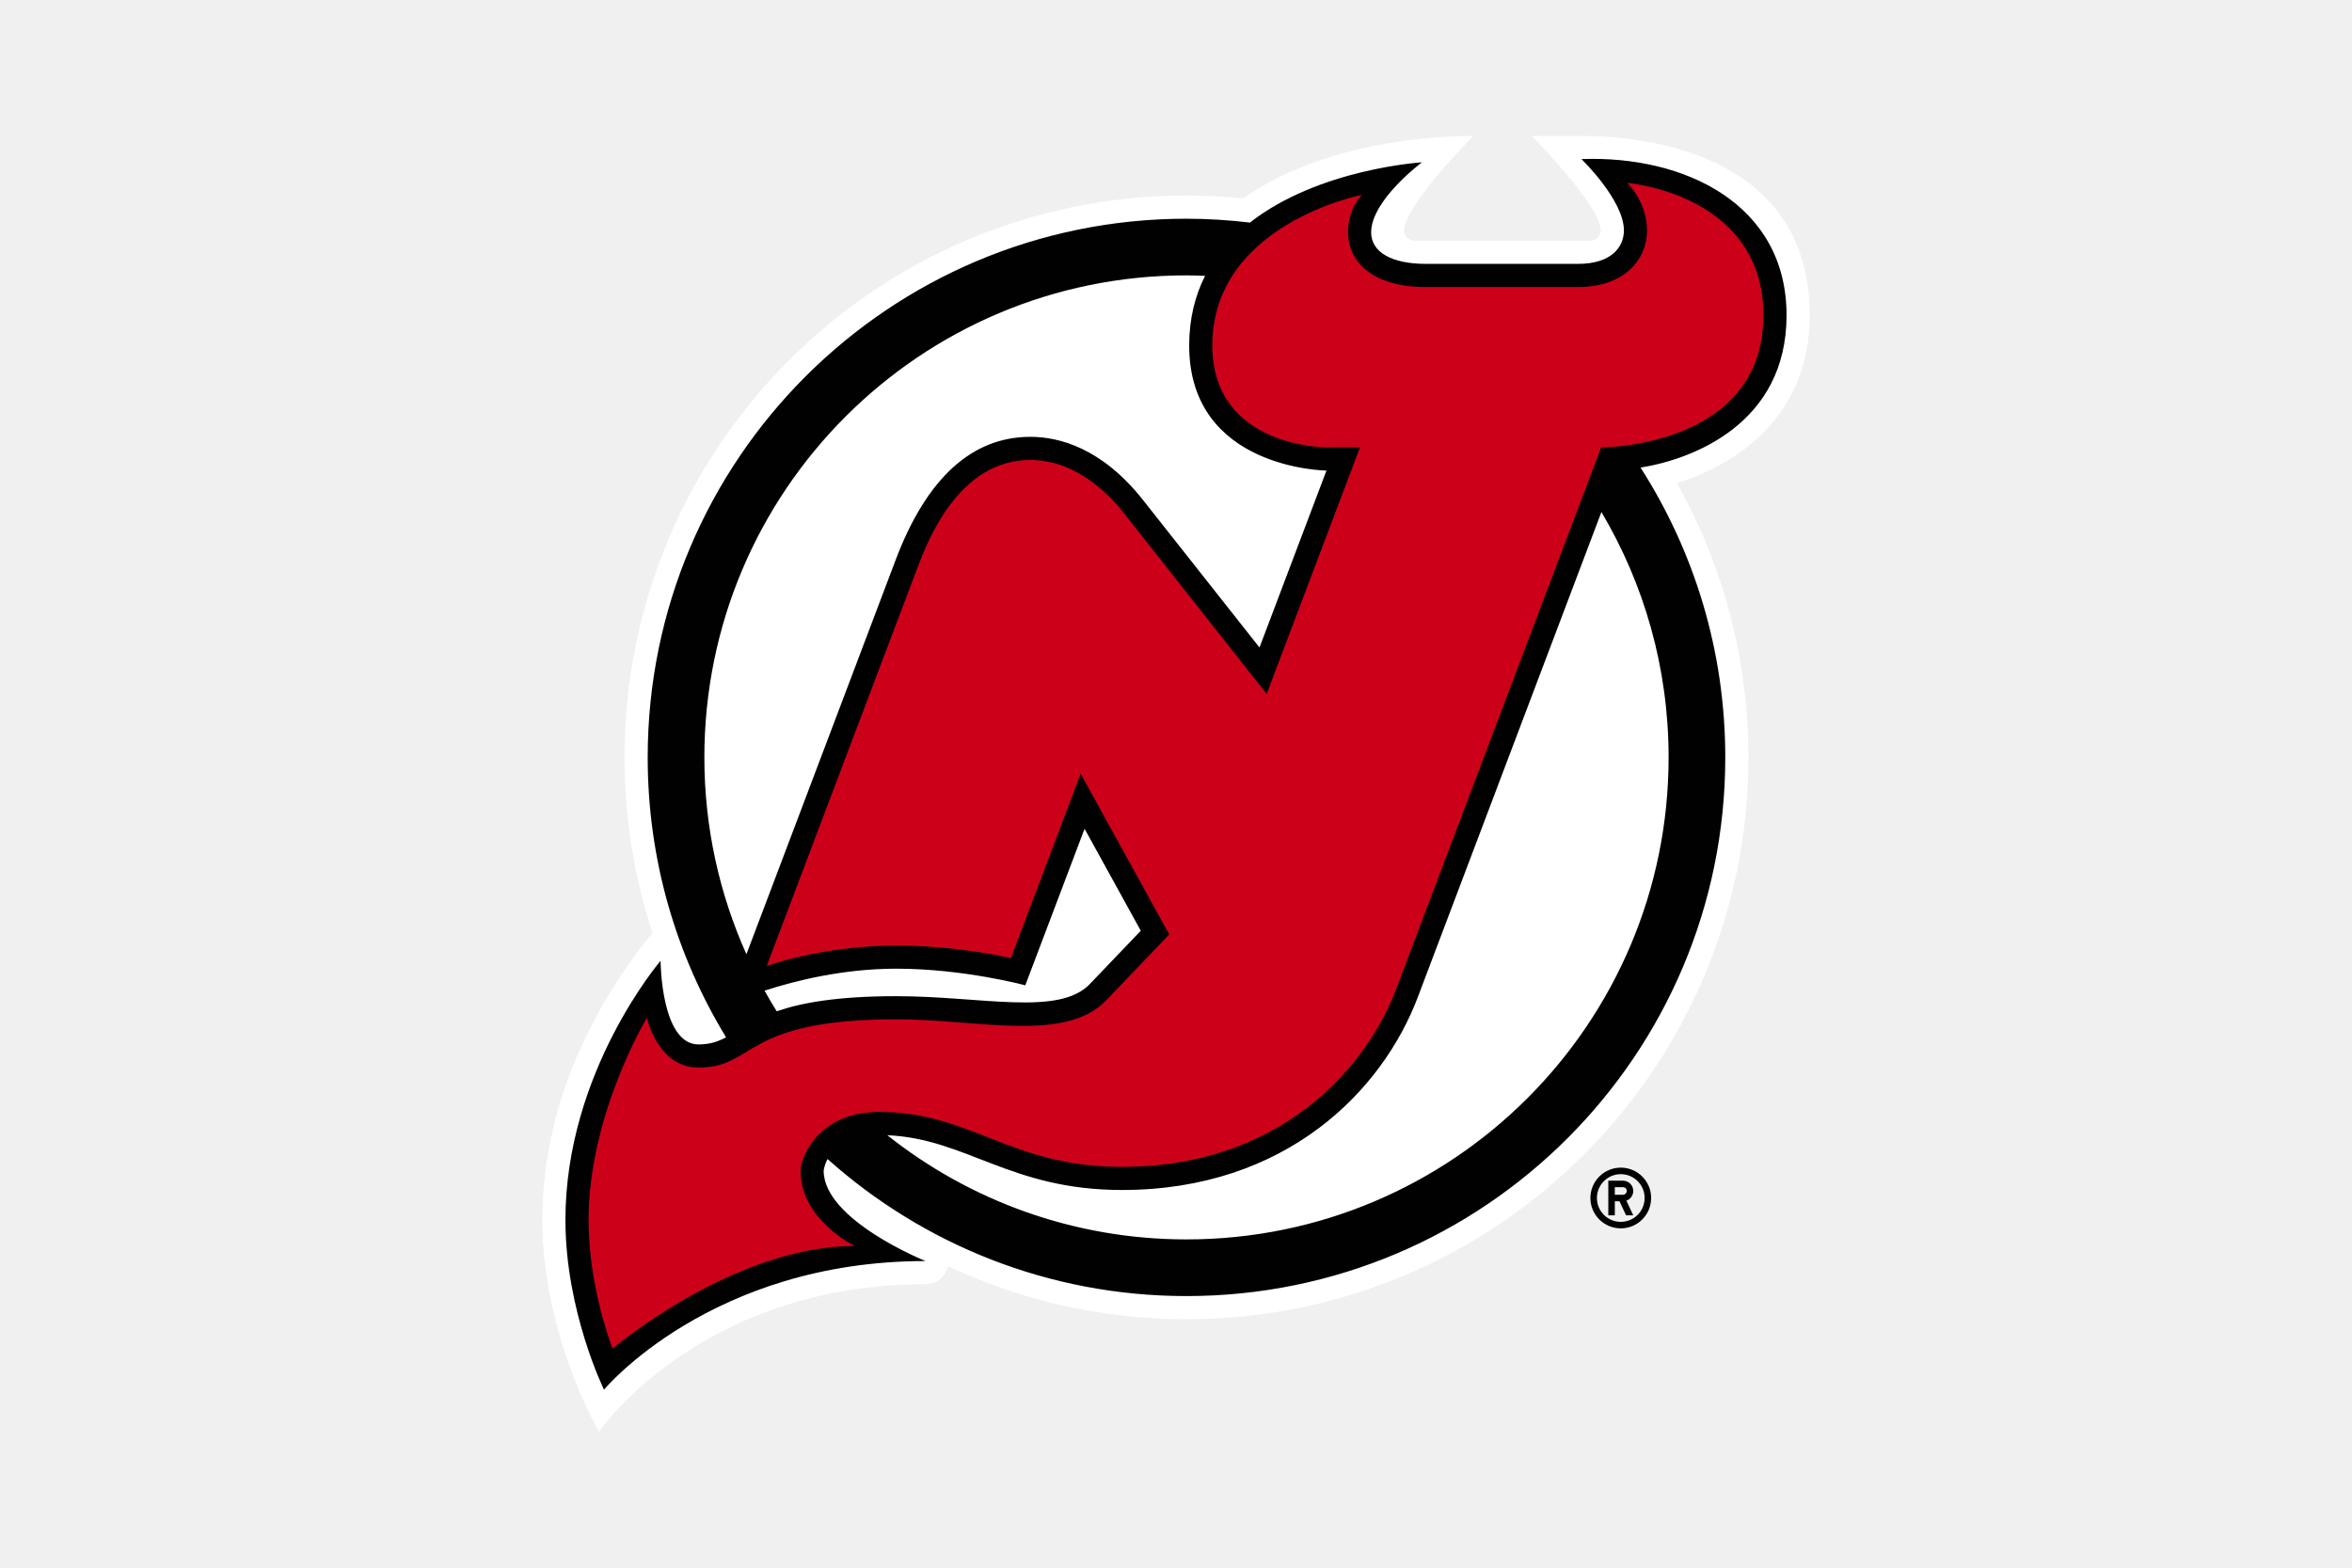
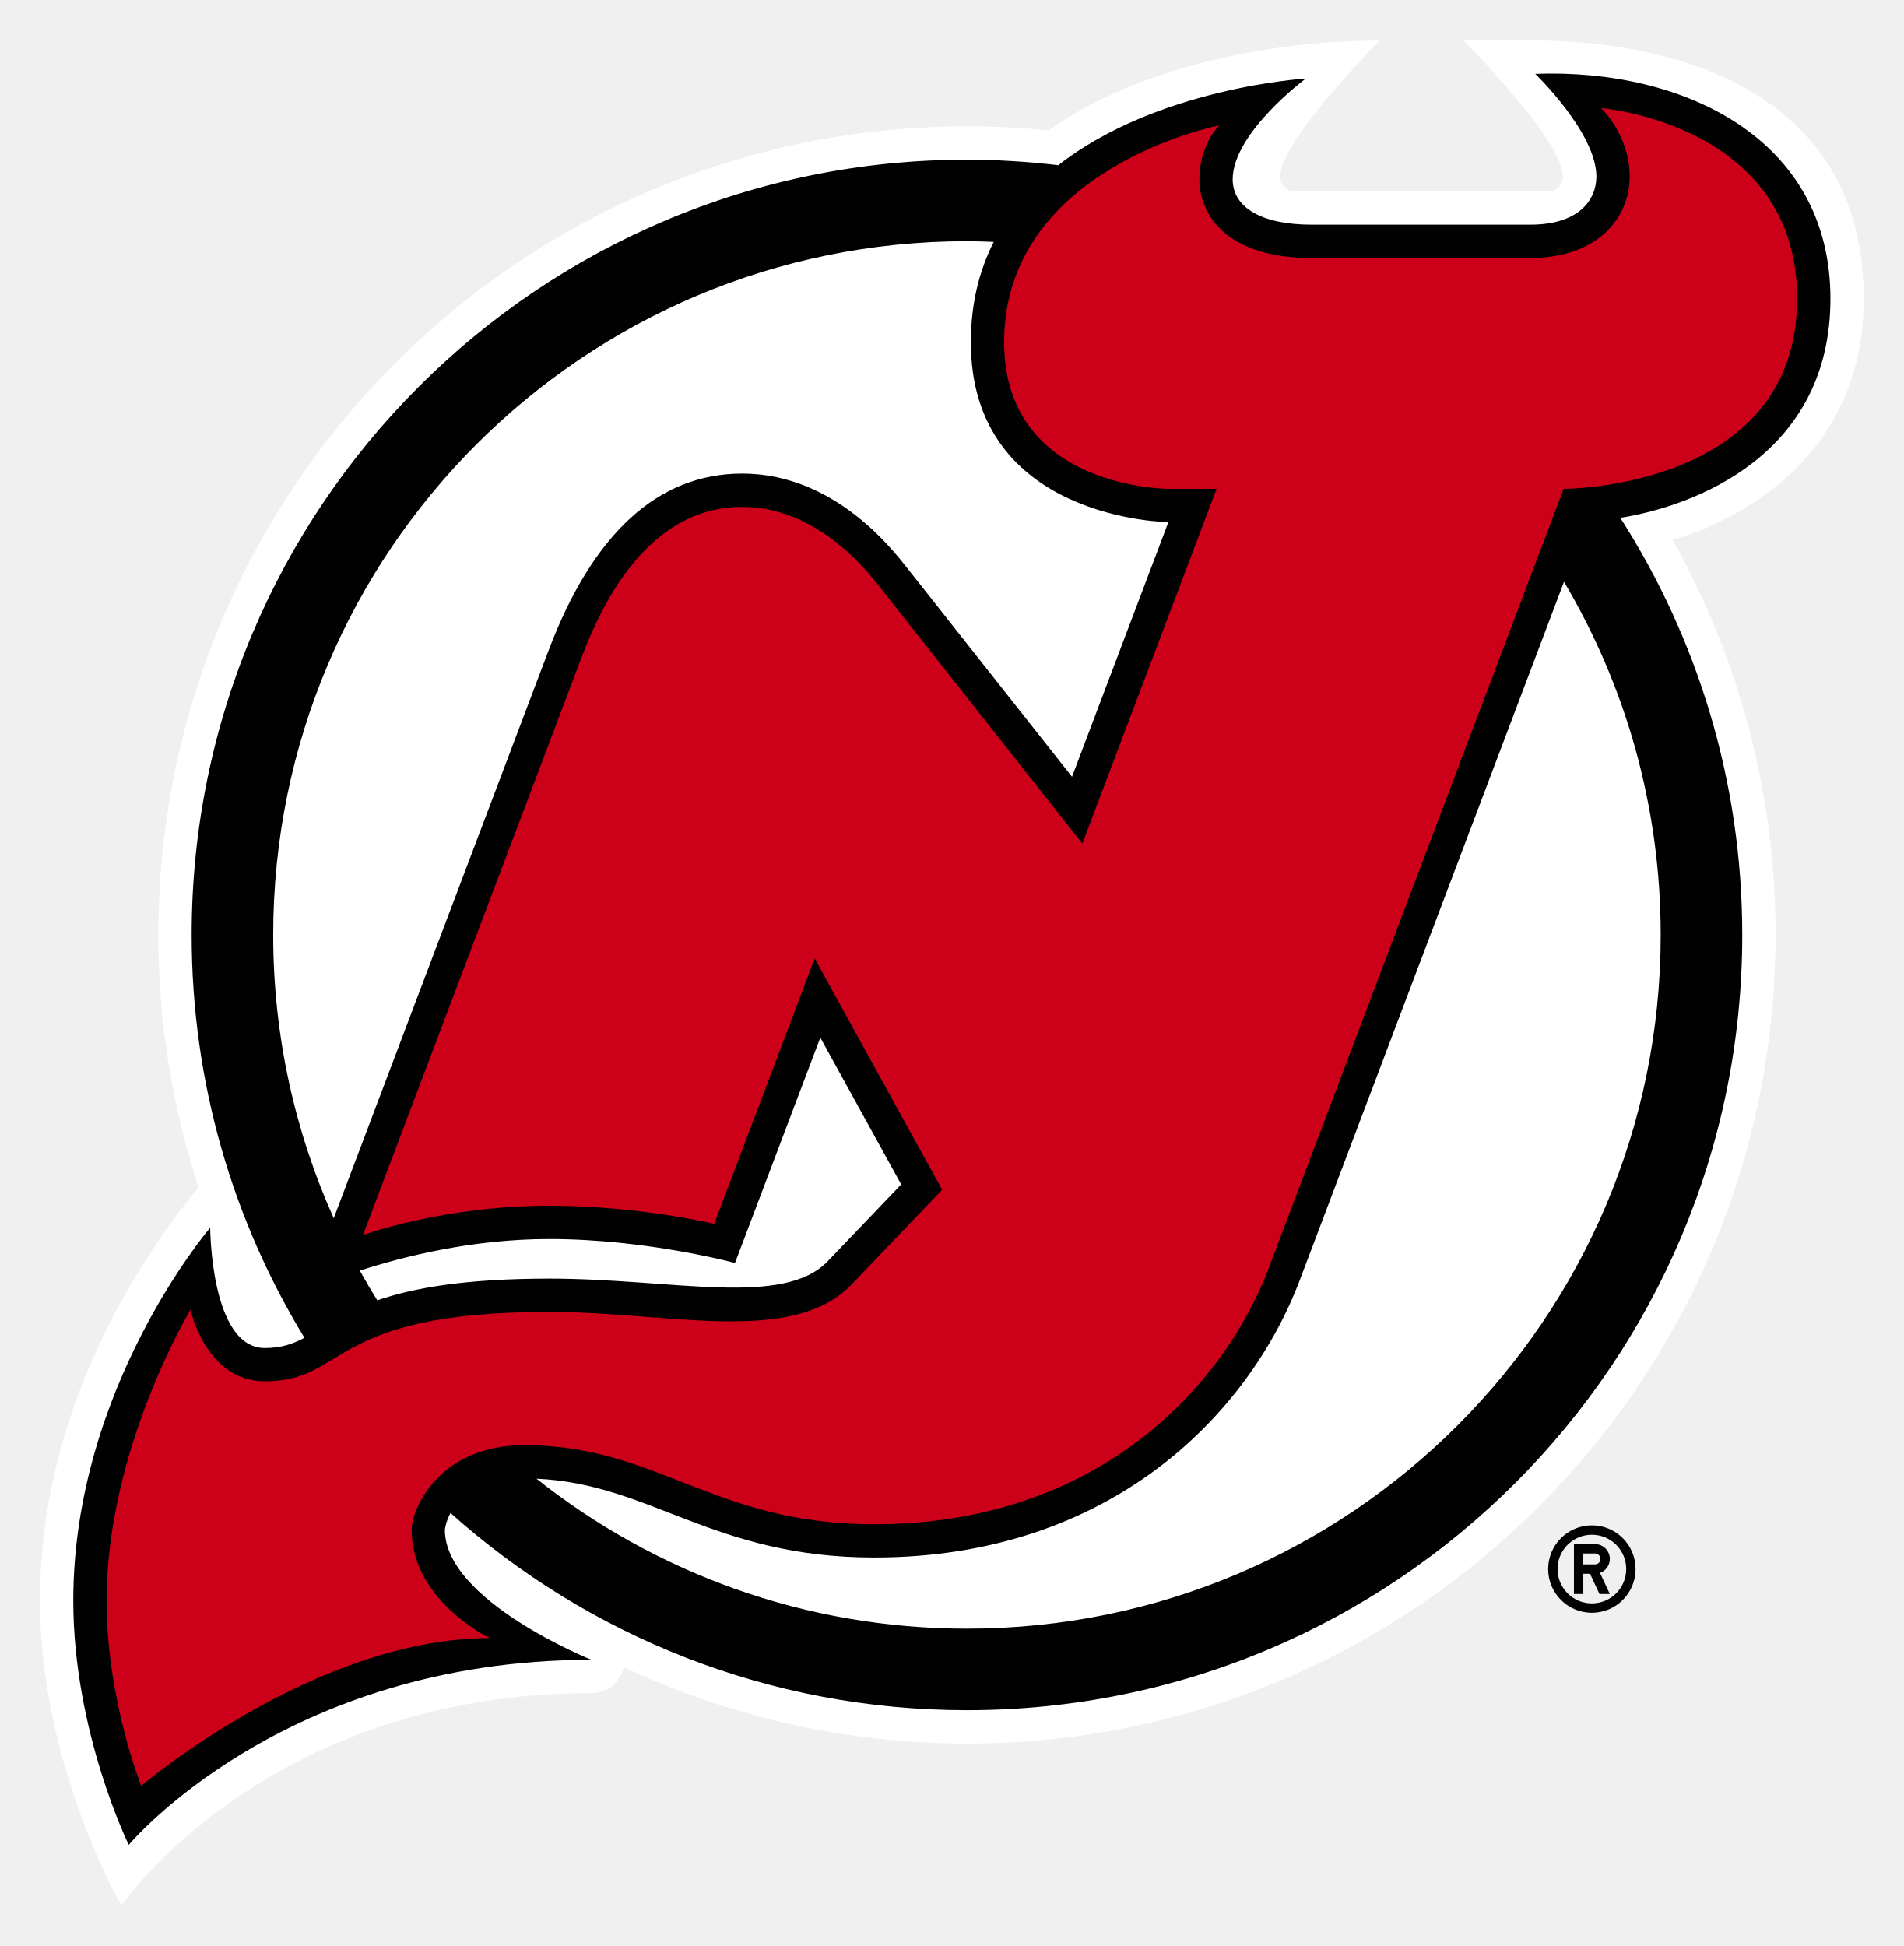
- <svg xmlns="http://www.w3.org/2000/svg" viewBox="0 0 960 640">
+ <svg xmlns="http://www.w3.org/2000/svg" viewBox="210 44 540 552">
  <path fill="#010101" d="M661.543 476.678c-6.846 0-12.404 5.549-12.404 12.399 0 6.842 5.558 12.399 12.404 12.399s12.393-5.557 12.393-12.398c0-6.851-5.548-12.4-12.393-12.4m0 22.137a9.71 9.71 0 0 1-6.89-2.849 9.75 9.75 0 0 1-2.85-6.89 9.726 9.726 0 0 1 9.74-9.732 9.73 9.73 0 0 1 9.737 9.733 9.73 9.73 0 0 1-9.737 9.739m5.094-12.613a4.22 4.22 0 0 0-1.233-2.972 4.21 4.21 0 0 0-2.974-1.228h-5.975v14.153h2.656v-5.747h1.906l2.683 5.748h2.937l-2.801-5.994a4.21 4.21 0 0 0 2.801-3.96m-4.207 1.548h-3.319v-3.097h3.319c.854 0 1.551.695 1.551 1.55a1.55 1.55 0 0 1-1.551 1.547" />
  <path fill="#fff" d="M738.66 128.726c0-73.223-82.433-73.223-93.531-73.223l-19.974-.002s28.202 28.35 28.202 38.59a4.195 4.195 0 0 1-4.198 4.189h-71.825a4.196 4.196 0 0 1-4.198-4.19c0-10.238 28.202-38.59 28.202-38.59-27.373 0-66.621 6.119-93.888 25.497a232 232 0 0 0-23.175-1.16c-126.668 0-229.358 102.692-229.358 229.368 0 24.995 4.01 49.047 11.406 71.568-16.958 20.726-44.983 63.16-44.983 117.256 0 46.75 23.102 86.47 23.102 86.47s41.134-60.227 133.321-60.227c7.059 0 8.879-6.155 9.166-7.348 29.553 13.874 62.542 21.648 97.346 21.648 126.673 0 229.364-102.698 229.364-229.368 0-40.688-10.605-78.892-29.188-112.016 25.394-7.803 54.209-28.006 54.209-68.463" />
  <path fill="#010101" d="M729.208 128.726c0-45.471-41.731-65.354-83.727-63.782 0 0 17.338 16.72 17.338 29.138 0 6.596-4.921 13.64-18.713 13.64h-62.143c-13.972 0-22.309-4.801-22.309-12.852 0-13.194 20.747-28.6 20.747-28.6s-42.062 2.532-70.218 24.59c-8.504-.997-17.138-1.571-25.908-1.571-121.45 0-219.91 98.459-219.91 219.916 0 41.85 11.696 80.972 31.993 114.272-3.29 1.744-6.611 2.905-11.243 2.905-15.398 0-15.489-34.136-15.489-34.136s-38.837 45.283-38.837 105.782c0 37.25 15.738 69.293 15.738 69.293s43.579-52.504 131.236-52.504c0 0-41.573-16.702-41.573-36.866.005-.008.185-2.145 1.591-4.778 38.893 34.771 90.214 55.94 146.494 55.94 121.464 0 219.92-98.453 219.92-219.909 0-43.569-12.725-84.147-34.58-118.314 21.21-3.385 59.593-17.88 59.593-62.165m-441.714 180.48c0-108.684 88.106-196.787 196.781-196.787 2.554 0 5.074.097 7.599.191-4.061 8.034-6.491 17.424-6.491 28.454 0 50.553 56.035 51.044 56.035 51.044l-27.339 72.23-47.502-60.16c-16.868-21.355-34.34-25.844-46.029-25.844-23.861 0-42.353 16.897-54.958 50.215l-60.928 161.013c-10.996-24.537-17.166-51.723-17.166-80.357zm24.572 95.22c12.729-4.131 32.215-8.964 53.753-8.964 27.672 0 52.665 6.796 52.665 6.796l24.2-63.923 22.94 41.638-20.8 21.754c-12.644 13.235-44.181 4.962-79.005 4.962-24.173 0-38.867 2.731-48.796 6.171a194 194 0 0 1-4.957-8.435m368.994-95.22c0 108.678-88.097 196.778-196.785 196.778-46.147 0-88.548-15.922-122.108-42.535 32.413 1.411 50.134 22.361 95.787 22.361 67.052 0 106.331-40.64 120.731-78.693l74.955-198.083c17.401 29.346 27.42 63.58 27.42 100.171" />
  <path fill="#cd001a" d="M664.166 74.66s8.097 7.61 8.097 19.422-9.198 23.096-28.156 23.096h-62.144c-24.147 0-31.756-12.336-31.756-22.308s5.653-15.31 5.653-15.31-61.033 11.893-61.033 61.505c0 41.727 46.659 41.6 46.659 41.6h13.607l-38.085 100.632-57.845-73.266c-3.593-4.546-17.659-22.248-38.615-22.248-29.135 0-41.801 32.688-46.123 44.105l-61.467 162.425s22.745-8.3 52.862-8.3c25.402 0 46.778 5.135 46.778 5.135l28.488-75.28 36.151 65.62-25.59 26.77c-16.834 17.613-51.983 7.873-85.827 7.873-63.187 0-57.086 19.689-80.706 19.689-16.731 0-21.069-20.313-21.069-20.313s-23.81 39.47-23.81 82.522c0 27.952 9.813 52.539 9.813 52.539s49.241-41.914 98.845-41.914c0 0-22.146-10.626-22.146-30.702 0-5.71 7.578-24.016 31.988-24.016 37.802 0 53.548 22.434 99.219 22.434 63.911 0 99.411-39.596 111.903-72.59l83.664-221.113s66.245.125 66.245-53.941c0-49.604-55.6-54.066-55.6-54.066" />
</svg>
